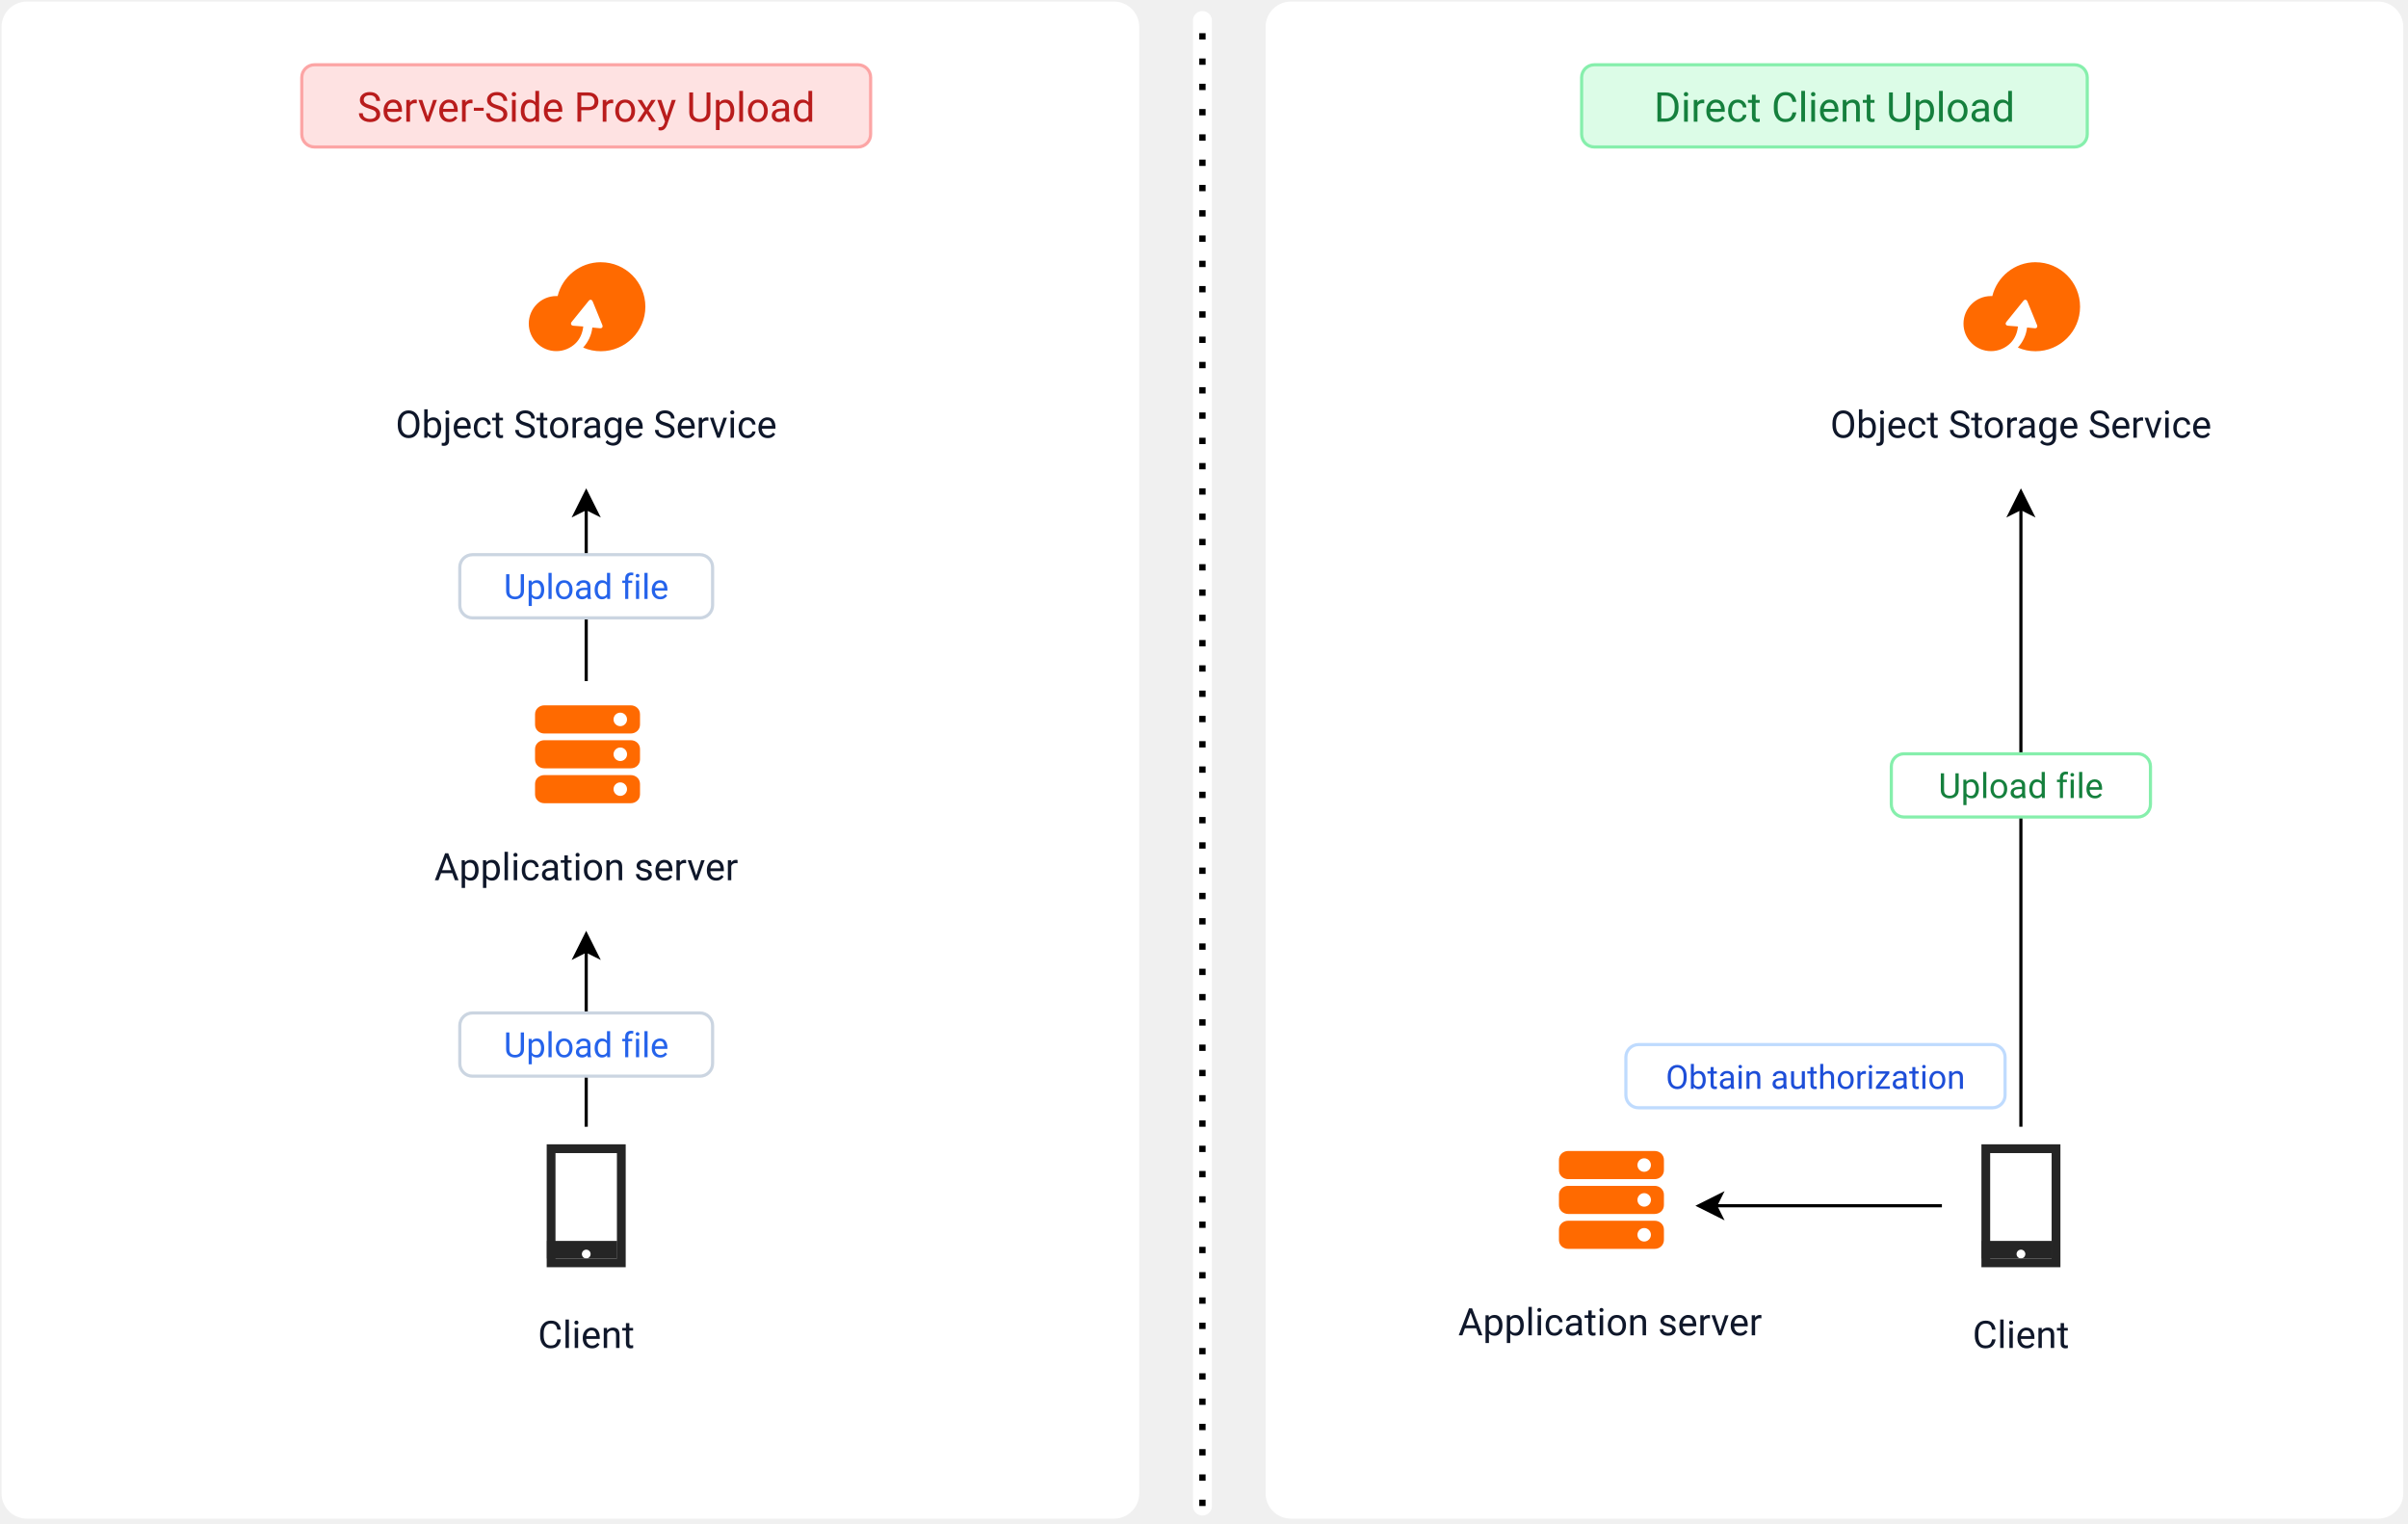
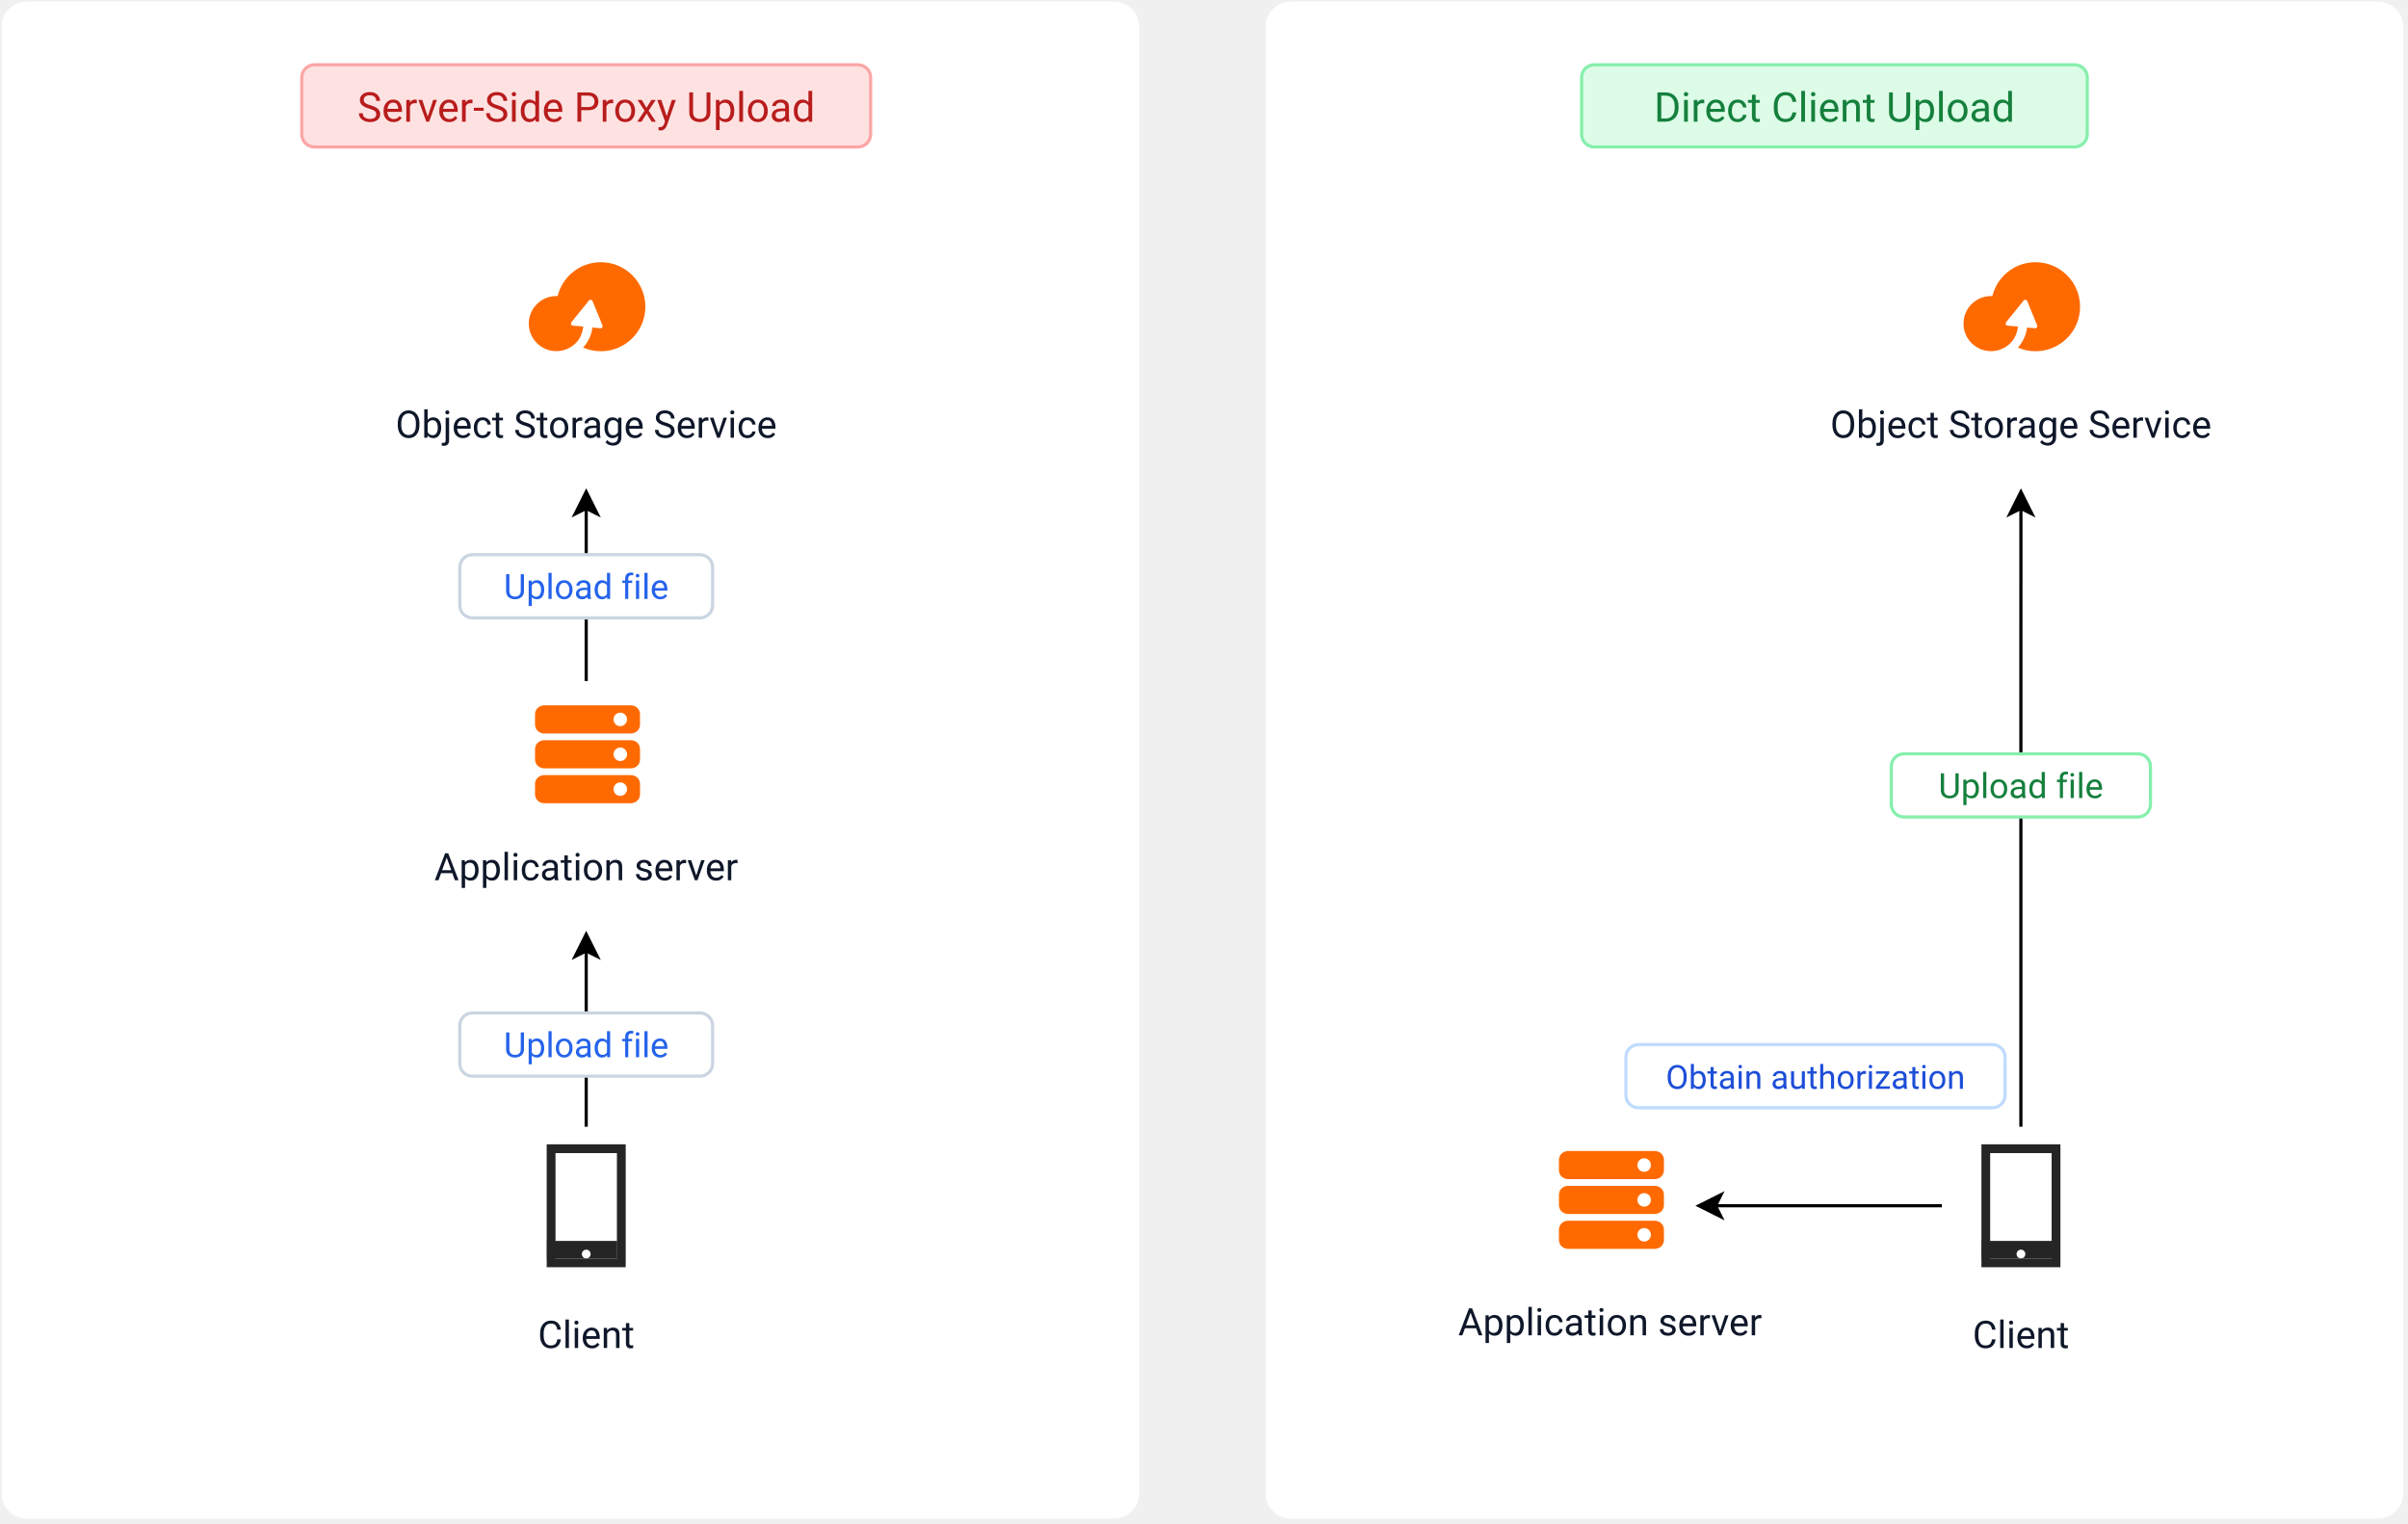
<svg xmlns="http://www.w3.org/2000/svg" version="1.1" width="762" height="482" viewBox="-0.5 -0.5 762 482">
  <defs />
  <g>
    <rect x="400" y="0" width="360" height="480" rx="8" fill="rgb(255, 255, 255)" stroke="none" pointer-events="all" />
    <rect x="0" y="0" width="360" height="480" rx="8" fill="rgb(255, 255, 255)" stroke="none" pointer-events="all" />
    <path d="M 185 356 L 185 325.5 L 185 300.37" fill="none" stroke="rgb(0, 0, 0)" stroke-miterlimit="10" pointer-events="stroke" />
    <path d="M 185 295.12 L 188.5 302.12 L 185 300.37 L 181.5 302.12 Z" fill="rgb(0, 0, 0)" stroke="rgb(0, 0, 0)" stroke-miterlimit="10" pointer-events="all" />
    <g>
      <rect x="145" y="320" width="80" height="20" rx="4" fill="#ffffff" stroke="#cbd5e1" stroke-width="1" />
      <text x="185" y="334" fill="#2563eb" font-family="'Segoe UI', -apple-system, BlinkMacSystemFont, Roboto, sans-serif" font-size="11px" font-weight="normal" text-anchor="middle">Upload file</text>
    </g>
    <rect x="160" y="356" width="50" height="50" fill-opacity="0" fill="#ffffff" stroke="none" pointer-events="all" />
    <rect x="160" y="356" width="0" height="0" fill="none" stroke="rgb(0, 0, 0)" stroke-width="2" pointer-events="all" />
    <path d="M 194.72 364.34 L 194.72 397.67 L 175.28 397.67 L 175.28 364.34 Z M 197.5 361.56 L 172.5 361.56 L 172.5 400.45 L 197.5 400.45 Z" fill="#252525" stroke="none" pointer-events="all" />
    <path d="M 172.57 392.12 L 172.57 397.67 L 185.02 397.67 C 184.25 397.67 183.63 397.05 183.63 396.28 C 183.63 395.52 184.25 394.89 185.02 394.89 C 185.78 394.89 186.4 395.52 186.4 396.28 C 186.4 397.05 185.78 397.67 185.02 397.67 L 194.79 397.67 L 194.79 392.12 Z" fill="#252525" stroke="none" pointer-events="all" />
    <g>
      <text x="185" y="426" fill="#0f172a" font-family="'Segoe UI', -apple-system, BlinkMacSystemFont, Roboto, sans-serif" font-size="12px" font-weight="normal" text-anchor="middle">Client</text>
    </g>
    <path d="M 185 215 L 185 185 L 185 160.37" fill="none" stroke="rgb(0, 0, 0)" stroke-miterlimit="10" pointer-events="stroke" />
    <path d="M 185 155.12 L 188.5 162.12 L 185 160.37 L 181.5 162.12 Z" fill="rgb(0, 0, 0)" stroke="rgb(0, 0, 0)" stroke-miterlimit="10" pointer-events="all" />
    <g>
      <rect x="145" y="175" width="80" height="20" rx="4" fill="#ffffff" stroke="#cbd5e1" stroke-width="1" />
      <text x="185" y="189" fill="#2563eb" font-family="'Segoe UI', -apple-system, BlinkMacSystemFont, Roboto, sans-serif" font-size="11px" font-weight="normal" text-anchor="middle">Upload file</text>
    </g>
    <rect x="162" y="215" width="46" height="46" fill-opacity="0" fill="#ffffff" stroke="none" pointer-events="all" />
    <rect x="162" y="215" width="0" height="0" fill="none" stroke="rgb(0, 0, 0)" stroke-width="2" pointer-events="all" />
    <path d="M 199.08 253.64 L 171.76 253.64 C 170.14 253.64 168.81 252.45 168.81 250.82 L 168.81 247.55 C 168.81 245.91 170.14 244.74 171.76 244.74 L 199.08 244.74 C 200.72 244.74 202.03 245.91 202.03 247.55 L 202.03 250.82 C 202.03 252.45 200.72 253.64 199.08 253.64 Z M 195.79 247.05 C 195.22 247.05 194.68 247.27 194.28 247.67 C 193.88 248.07 193.65 248.62 193.65 249.18 C 193.65 249.75 193.88 250.29 194.28 250.69 C 194.68 251.09 195.22 251.32 195.79 251.32 C 196.96 251.32 197.92 250.36 197.92 249.18 C 197.92 248 196.96 247.05 195.79 247.05 Z M 199.08 242.6 L 171.76 242.6 C 170.14 242.6 168.81 241.43 168.81 239.79 L 168.81 236.51 C 168.81 234.88 170.14 233.7 171.76 233.7 L 199.08 233.7 C 200.72 233.7 202.03 234.88 202.03 236.51 L 202.03 239.79 C 202.03 241.43 200.72 242.6 199.08 242.6 Z M 195.79 236.01 C 194.61 236.02 193.65 236.98 193.65 238.16 C 193.66 239.33 194.61 240.28 195.79 240.29 C 196.97 240.29 197.93 239.33 197.93 238.15 C 197.93 236.97 196.97 236.01 195.79 236.01 Z M 199.08 231.58 L 171.76 231.58 C 170.14 231.58 168.81 230.39 168.81 228.76 L 168.81 225.49 C 168.81 223.86 170.14 222.67 171.76 222.67 L 199.08 222.67 C 200.72 222.67 202.03 223.86 202.03 225.49 L 202.03 228.76 C 202.03 230.39 200.72 231.58 199.08 231.58 Z M 195.79 224.98 C 195.22 224.98 194.67 225.21 194.27 225.61 C 193.87 226.01 193.65 226.56 193.65 227.13 C 193.65 228.31 194.61 229.26 195.79 229.26 C 196.96 229.26 197.92 228.31 197.92 227.13 C 197.92 226.56 197.7 226.01 197.3 225.61 C 196.9 225.21 196.35 224.98 195.79 224.98 Z" fill="#FF6A00" stroke="none" pointer-events="all" />
    <g>
      <text x="185" y="278" fill="#0f172a" font-family="'Segoe UI', -apple-system, BlinkMacSystemFont, Roboto, sans-serif" font-size="12px" font-weight="normal" text-anchor="middle">Application server</text>
    </g>
    <rect x="162" y="74" width="46" height="46" fill-opacity="0" fill="#ffffff" stroke="none" pointer-events="all" />
    <rect x="162" y="74" width="0" height="0" fill="none" stroke="rgb(0, 0, 0)" stroke-width="2" pointer-events="all" />
    <path d="M 189.64 82.46 C 183.01 82.46 177.46 87.03 175.96 93.18 C 175.82 93.17 175.68 93.17 175.55 93.17 C 170.73 93.17 166.83 97.08 166.83 101.89 C 166.83 104.21 167.75 106.42 169.39 108.05 C 171.02 109.69 173.24 110.6 175.55 110.6 C 177.86 110.6 180.08 109.68 181.72 108.04 C 183.09 106.66 183.85 104.83 184.07 102.8 L 180.91 102.56 C 180.2 102.47 179.97 101.92 180.4 101.35 L 185.76 94.73 C 186.19 94.15 186.78 94.23 187.06 94.89 L 190.09 102.3 C 190.37 102.97 190.01 103.44 189.3 103.35 L 186.94 103.13 C 186.69 105.59 185.58 107.76 184.03 109.47 C 185.8 110.24 187.71 110.64 189.64 110.63 C 197.42 110.63 203.72 104.32 203.72 96.55 C 203.72 88.77 197.42 82.47 189.64 82.47 Z" fill="#FF6A00" stroke="none" pointer-events="all" />
    <g>
      <text x="185" y="138" fill="#0f172a" font-family="'Segoe UI', -apple-system, BlinkMacSystemFont, Roboto, sans-serif" font-size="12px" font-weight="normal" text-anchor="middle">Object Storage Service</text>
    </g>
    <rect x="486" y="356" width="46" height="46" fill-opacity="0" fill="#ffffff" stroke="none" pointer-events="all" />
    <rect x="486" y="356" width="0" height="0" fill="none" stroke="rgb(0, 0, 0)" stroke-width="2" pointer-events="all" />
    <path d="M 523.09 394.64 L 495.77 394.64 C 494.14 394.64 492.82 393.46 492.82 391.82 L 492.82 388.55 C 492.82 386.91 494.14 385.74 495.77 385.74 L 523.09 385.74 C 524.72 385.74 526.04 386.91 526.04 388.55 L 526.04 391.82 C 526.04 393.46 524.72 394.64 523.09 394.64 Z M 519.79 388.05 C 519.22 388.05 518.68 388.28 518.28 388.68 C 517.88 389.08 517.66 389.62 517.66 390.18 C 517.66 390.75 517.88 391.29 518.28 391.69 C 518.68 392.09 519.22 392.32 519.79 392.32 C 520.97 392.32 521.92 391.36 521.92 390.18 C 521.92 389.01 520.97 388.05 519.79 388.05 Z M 523.09 383.6 L 495.77 383.6 C 494.14 383.6 492.82 382.43 492.82 380.79 L 492.82 377.51 C 492.82 375.89 494.14 374.7 495.77 374.7 L 523.09 374.7 C 524.72 374.7 526.04 375.89 526.04 377.51 L 526.04 380.79 C 526.04 382.43 524.72 383.6 523.09 383.6 Z M 519.79 377.01 C 518.61 377.02 517.66 377.98 517.66 379.16 C 517.66 380.33 518.61 381.28 519.79 381.29 C 520.97 381.29 521.93 380.33 521.93 379.15 C 521.93 377.97 520.97 377.01 519.79 377.01 Z M 523.09 372.58 L 495.77 372.58 C 494.14 372.58 492.82 371.39 492.82 369.77 L 492.82 366.49 C 492.82 364.86 494.14 363.67 495.77 363.67 L 523.09 363.67 C 524.72 363.67 526.04 364.86 526.04 366.49 L 526.04 369.77 C 526.04 371.39 524.72 372.58 523.09 372.58 Z M 519.79 365.98 C 519.22 365.98 518.68 366.21 518.28 366.61 C 517.88 367.02 517.65 367.56 517.66 368.13 C 517.66 369.31 518.61 370.26 519.79 370.26 C 520.97 370.26 521.92 369.31 521.92 368.13 C 521.93 367.56 521.7 367.02 521.3 366.61 C 520.9 366.21 520.36 365.98 519.79 365.98 Z" fill="#FF6A00" stroke="none" pointer-events="all" />
    <g>
      <text x="509" y="422" fill="#0f172a" font-family="'Segoe UI', -apple-system, BlinkMacSystemFont, Roboto, sans-serif" font-size="12px" font-weight="normal" text-anchor="middle">Application server</text>
    </g>
    <rect x="616.01" y="74" width="46" height="46" fill-opacity="0" fill="#ffffff" stroke="none" pointer-events="all" />
    <rect x="616.01" y="74" width="0" height="0" fill="none" stroke="rgb(0, 0, 0)" stroke-width="2" pointer-events="all" />
    <path d="M 643.64 82.46 C 637.01 82.46 631.47 87.03 629.96 93.18 C 629.82 93.17 629.69 93.17 629.55 93.17 C 624.73 93.17 620.84 97.08 620.84 101.89 C 620.83 104.21 621.75 106.42 623.39 108.05 C 625.02 109.69 627.24 110.6 629.55 110.6 C 631.87 110.6 634.09 109.68 635.72 108.04 C 637.09 106.66 637.86 104.83 638.07 102.8 L 634.92 102.56 C 634.2 102.47 633.97 101.92 634.41 101.35 L 639.76 94.73 C 640.19 94.15 640.78 94.23 641.06 94.89 L 644.09 102.3 C 644.37 102.97 644.02 103.44 643.3 103.35 L 640.95 103.13 C 640.69 105.59 639.58 107.76 638.04 109.47 C 639.81 110.24 641.71 110.64 643.64 110.63 C 651.43 110.63 657.73 104.32 657.73 96.55 C 657.73 88.77 651.43 82.47 643.64 82.47 Z" fill="#FF6A00" stroke="none" pointer-events="all" />
    <g>
      <text x="639" y="138" fill="#0f172a" font-family="'Segoe UI', -apple-system, BlinkMacSystemFont, Roboto, sans-serif" font-size="12px" font-weight="normal" text-anchor="middle">Object Storage Service</text>
    </g>
    <rect x="127.5" y="24" width="115" height="20" fill="none" stroke="none" pointer-events="all" />
    <g>
      <rect x="95" y="20" width="180" height="26" rx="4" fill="#fee2e2" stroke="#fca5a5" stroke-width="1" />
      <text x="185" y="38" fill="#b91c1c" font-family="'Segoe UI', -apple-system, BlinkMacSystemFont, Roboto, sans-serif" font-size="13px" font-weight="normal" text-anchor="middle">Server-Side Proxy Upload</text>
    </g>
    <rect x="530.01" y="24" width="100" height="20" fill="none" stroke="none" pointer-events="all" />
    <g>
      <rect x="500" y="20" width="160" height="26" rx="4" fill="#dcfce7" stroke="#86efac" stroke-width="1" />
      <text x="580" y="38" fill="#15803d" font-family="'Segoe UI', -apple-system, BlinkMacSystemFont, Roboto, sans-serif" font-size="13px" font-weight="normal" text-anchor="middle">Direct Client Upload</text>
    </g>
    <path d="M 639 356 L 639 255.5 L 639.01 160.37" fill="none" stroke="rgb(0, 0, 0)" stroke-miterlimit="10" pointer-events="stroke" />
    <path d="M 639.01 155.12 L 642.51 162.12 L 639.01 160.37 L 635.51 162.12 Z" fill="rgb(0, 0, 0)" stroke="rgb(0, 0, 0)" stroke-miterlimit="10" pointer-events="all" />
    <g>
      <rect x="598" y="238" width="82" height="20" rx="4" fill="#ffffff" stroke="#86efac" stroke-width="1" />
      <text x="639" y="252" fill="#15803d" font-family="'Segoe UI', -apple-system, BlinkMacSystemFont, Roboto, sans-serif" font-size="11px" font-weight="normal" text-anchor="middle">Upload file</text>
    </g>
    <path d="M 614.01 381 L 575.5 381 L 542.37 381" fill="none" stroke="rgb(0, 0, 0)" stroke-miterlimit="10" pointer-events="stroke" />
    <path d="M 537.12 381 L 544.12 377.5 L 542.37 381 L 544.12 384.5 Z" fill="rgb(0, 0, 0)" stroke="rgb(0, 0, 0)" stroke-miterlimit="10" pointer-events="all" />
    <g>
      <rect x="514" y="330" width="120" height="20" rx="4" fill="#ffffff" stroke="#bfdbfe" stroke-width="1" />
      <text x="574" y="344" fill="#1d4ed8" font-family="'Segoe UI', -apple-system, BlinkMacSystemFont, Roboto, sans-serif" font-size="10.5px" font-weight="normal" text-anchor="middle">Obtain authorization</text>
    </g>
    <rect x="614.01" y="356" width="50" height="50" fill-opacity="0" fill="#ffffff" stroke="none" pointer-events="all" />
    <rect x="614.01" y="356" width="0" height="0" fill="none" stroke="rgb(0, 0, 0)" stroke-width="2" pointer-events="all" />
    <path d="M 648.73 364.34 L 648.73 397.67 L 629.28 397.67 L 629.28 364.34 Z M 651.51 361.56 L 626.51 361.56 L 626.51 400.45 L 651.51 400.45 Z" fill="#252525" stroke="none" pointer-events="all" />
    <path d="M 626.58 392.12 L 626.58 397.67 L 639.02 397.67 C 638.26 397.67 637.63 397.05 637.63 396.28 C 637.63 395.52 638.26 394.89 639.02 394.89 C 639.78 394.89 640.41 395.52 640.41 396.28 C 640.41 397.05 639.78 397.67 639.02 397.67 L 648.8 397.67 L 648.8 392.12 Z" fill="#252525" stroke="none" pointer-events="all" />
    <g>
      <text x="639" y="426" fill="#0f172a" font-family="'Segoe UI', -apple-system, BlinkMacSystemFont, Roboto, sans-serif" font-size="12px" font-weight="normal" text-anchor="middle">Client</text>
    </g>
-     <path d="M 380 476 L 380 6" fill="none" stroke="#ffffff" stroke-width="6" stroke-linecap="round" pointer-events="none" />
-     <path d="M 380 476 L 380 6" fill="none" stroke="rgb(0, 0, 0)" stroke-width="2" stroke-miterlimit="10" stroke-dasharray="2 6" pointer-events="stroke" />
  </g>
  <switch>
    <g requiredFeatures="http://www.w3.org/TR/SVG11/feature#Extensibility" />
  </switch>
</svg>
